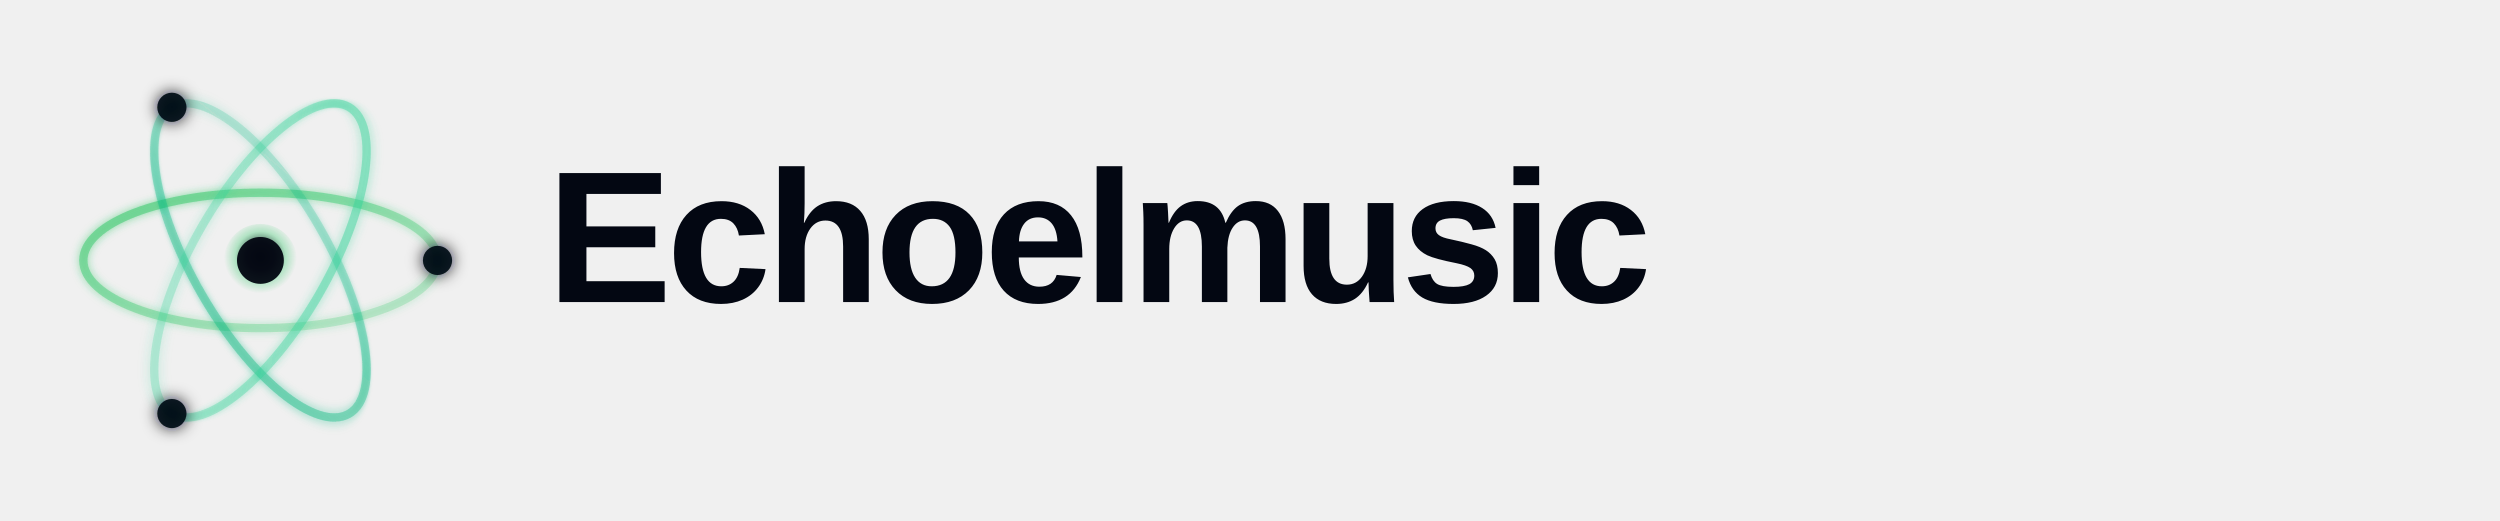
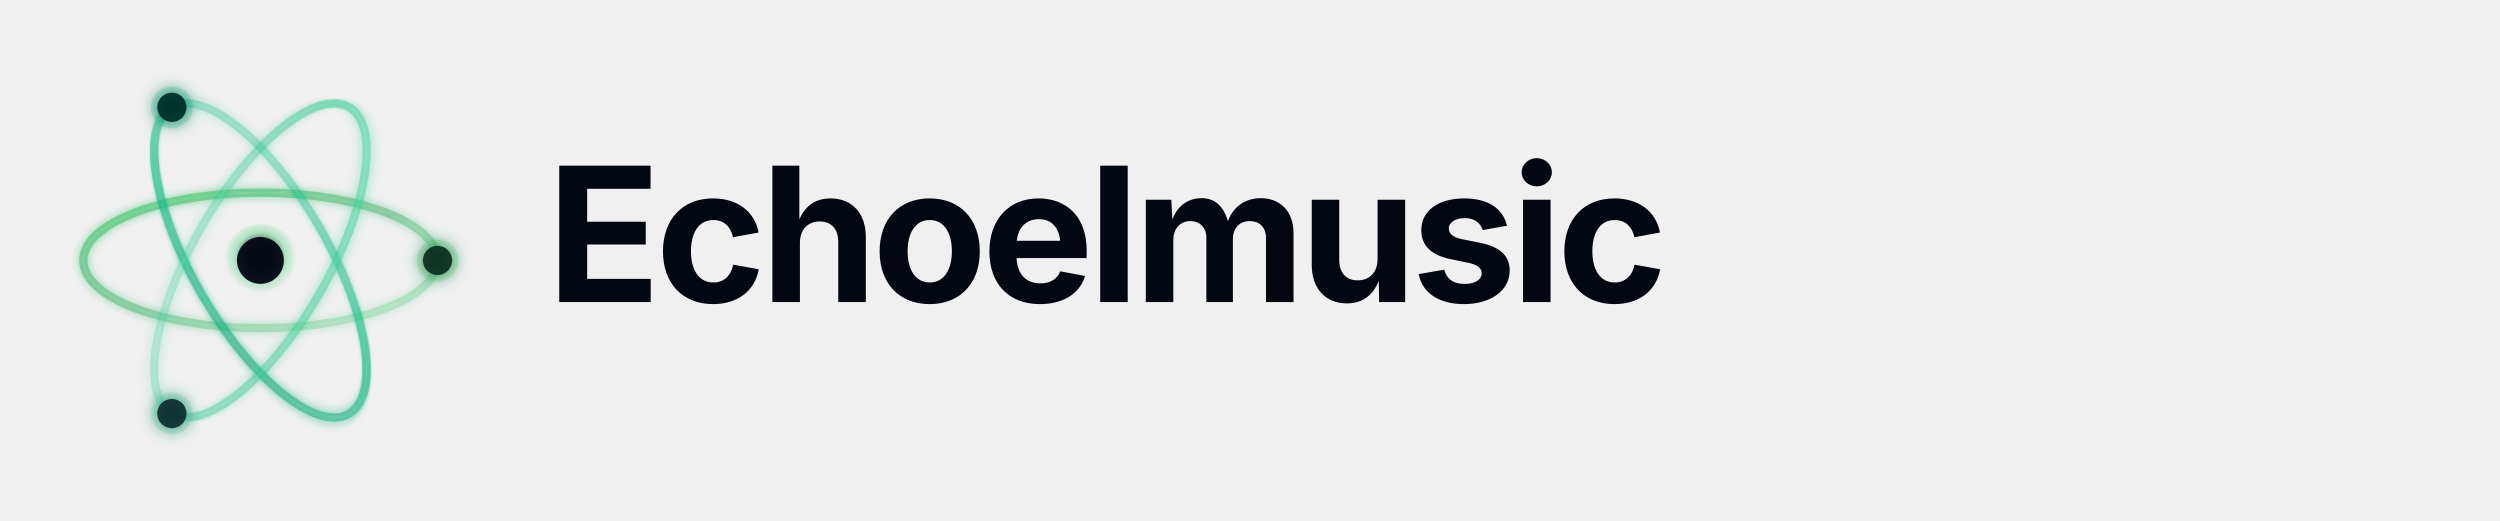
<svg xmlns="http://www.w3.org/2000/svg" viewBox="0 0 480 100">
  <defs>
    <linearGradient id="og" x1="0%" y1="0%" x2="100%" y2="100%">
      <stop offset="0%" stop-color="#22C55E" stop-opacity="0.8" />
+       <stop offset="50%" stop-color="#1da750" stop-opacity="0.5" />
      <stop offset="100%" stop-color="#22C55E" stop-opacity="0.2" />
    </linearGradient>
    <linearGradient id="oe" x1="0%" y1="0%" x2="100%" y2="100%">
      <stop offset="0%" stop-color="#10B981" stop-opacity="0.2" />
-       <stop offset="100%" stop-color="#10B981" stop-opacity="0.7" />
+       <stop offset="50%" stop-color="#10B981" stop-opacity="0.7" />
+       <stop offset="100%" stop-color="#0ea374" stop-opacity="0.8" />
    </linearGradient>
    <linearGradient id="om" x1="0%" y1="0%" x2="100%" y2="100%">
      <stop offset="0%" stop-color="#34D399" stop-opacity="0.7" />
+       <stop offset="50%" stop-color="#2bc48a" stop-opacity="0.5" />
      <stop offset="100%" stop-color="#34D399" stop-opacity="0.3" />
    </linearGradient>
    <radialGradient id="nuc" cx="50%" cy="45%" r="50%">
      <stop offset="0%" stop-color="#030712" stop-opacity="0.98" />
      <stop offset="40%" stop-color="#030712" stop-opacity="0.7" />
      <stop offset="70%" stop-color="#22C55E" stop-opacity="0.3" />
      <stop offset="100%" stop-color="#22C55E" stop-opacity="0" />
    </radialGradient>
    <filter id="gb" x="-20%" y="-20%" width="140%" height="140%">
      <feGaussianBlur stdDeviation="0.8" result="b" />
      <feMerge>
        <feMergeNode in="b" />
        <feMergeNode in="SourceGraphic" />
      </feMerge>
    </filter>
    <filter id="eg" x="-50%" y="-50%" width="200%" height="200%">
      <feGaussianBlur stdDeviation="1.5" result="g" />
      <feMerge>
        <feMergeNode in="g" />
        <feMergeNode in="SourceGraphic" />
      </feMerge>
    </filter>
  </defs>
  <g transform="translate(50, 50)">
    <ellipse cx="0" cy="0" rx="34" ry="13" fill="none" stroke="url(#og)" stroke-width="1.6" opacity="0.75" filter="url(#gb)" />
+     <ellipse cx="0" cy="0" rx="34" ry="13" fill="none" stroke="white" stroke-width="0.3" opacity="0.1" />
    <ellipse cx="0" cy="0" rx="34" ry="13" fill="none" stroke="url(#oe)" stroke-width="1.6" opacity="0.75" transform="rotate(60)" filter="url(#gb)" />
+     <ellipse cx="0" cy="0" rx="34" ry="13" fill="none" stroke="white" stroke-width="0.3" opacity="0.08" transform="rotate(60)" />
    <ellipse cx="0" cy="0" rx="34" ry="13" fill="none" stroke="url(#om)" stroke-width="1.6" opacity="0.75" transform="rotate(120)" filter="url(#gb)" />
+     <ellipse cx="0" cy="0" rx="34" ry="13" fill="none" stroke="white" stroke-width="0.3" opacity="0.08" transform="rotate(120)" />
    <circle cx="0" cy="0" r="7" fill="url(#nuc)" />
    <circle cx="0" cy="0" r="4.5" fill="#030712" opacity="0.95" />
    <g filter="url(#eg)">
      <circle cx="34" cy="0" r="2.8" fill="#030712" opacity="0.92" />
+       <circle cx="34" cy="0" r="4" fill="#22C55E" opacity="0.2" />
      <circle cx="-17" cy="-29.4" r="2.8" fill="#030712" opacity="0.92" />
+       <circle cx="-17" cy="-29.4" r="4" fill="#10B981" opacity="0.2" />
      <circle cx="-17" cy="29.4" r="2.8" fill="#030712" opacity="0.92" />
+       <circle cx="-17" cy="29.4" r="4" fill="#34D399" opacity="0.2" />
    </g>
  </g>
-   <text x="105" y="58" font-family="-apple-system, BlinkMacSystemFont, 'Helvetica Neue', 'Arial', sans-serif" font-size="36" font-weight="700" fill="#030712" letter-spacing="-1">
+   <text x="105" y="58" font-family="'Atkinson Hyperlegible', -apple-system, BlinkMacSystemFont, 'Helvetica Neue', sans-serif" font-size="36" font-weight="700" fill="#030712" letter-spacing="-1">
    Echoelmusic
  </text>
</svg>
